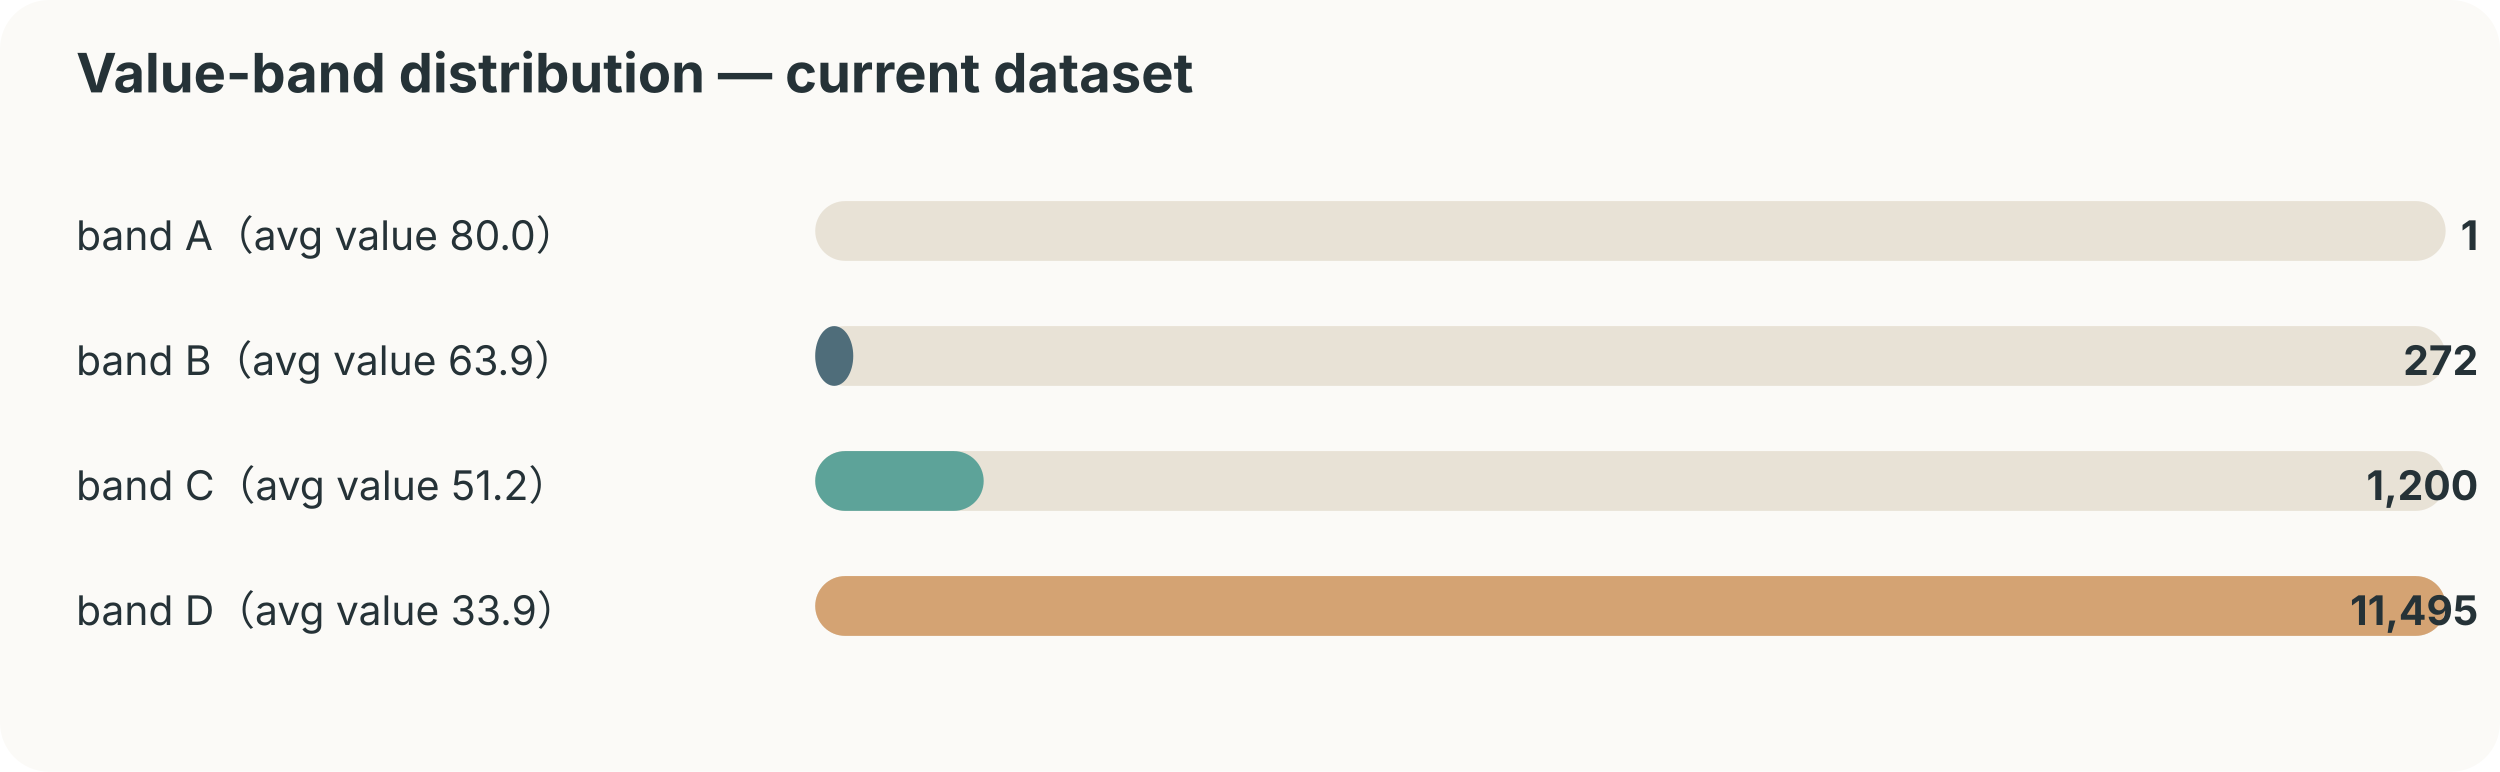
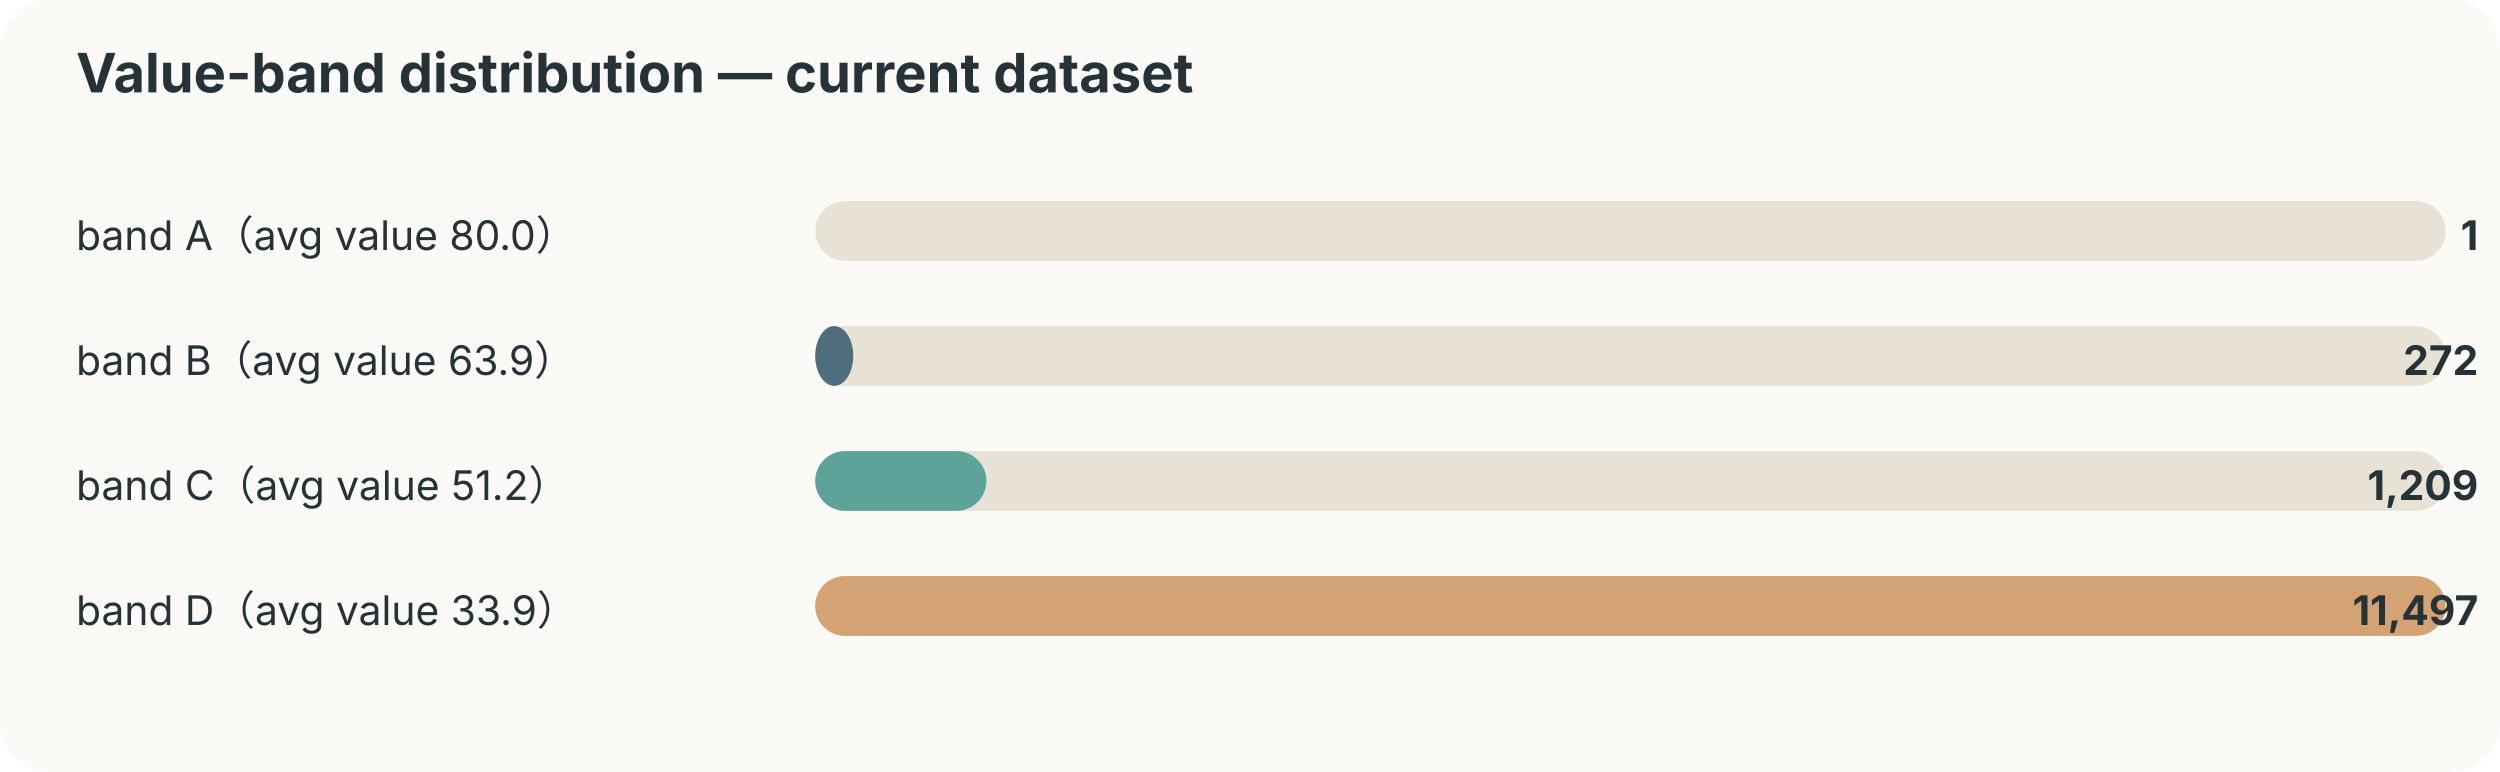
<svg xmlns="http://www.w3.org/2000/svg" width="920" height="284" viewBox="0 0 920 284">
  <style>text{font-family:-apple-system,BlinkMacSystemFont,"Segoe UI",sans-serif;fill:#253237} .muted{fill:#6b7a80;font-size:12px}</style>
  <rect width="100%" height="100%" rx="18" fill="#fbfaf7" />
  <text x="28" y="34" font-size="20" font-weight="700">Value-band distribution — current dataset</text>
  <text x="28" y="92" font-size="15">band A（avg value 80.0）</text>
  <rect x="300" y="74" width="600" height="22" rx="11" fill="#e8e2d6" />
  <rect x="300" y="74" width="0" height="22" rx="11" fill="#ef8354" />
  <text x="912" y="92" text-anchor="end" font-size="15" font-weight="700">1</text>
  <text x="28" y="138" font-size="15">band B（avg value 63.9）</text>
  <rect x="300" y="120" width="600" height="22" rx="11" fill="#e8e2d6" />
  <rect x="300" y="120" width="14" height="22" rx="11" fill="#4f6d7a" />
  <text x="912" y="138" text-anchor="end" font-size="15" font-weight="700">272</text>
  <text x="28" y="184" font-size="15">band C（avg value 51.2）</text>
  <rect x="300" y="166" width="600" height="22" rx="11" fill="#e8e2d6" />
-   <rect x="300" y="166" width="62" height="22" rx="11" fill="#5da399" />
-   <text x="912" y="184" text-anchor="end" font-size="15" font-weight="700">1,200</text>
+   <rect x="300" y="166" width="63" height="22" rx="11" fill="#5da399" />
+   <text x="912" y="184" text-anchor="end" font-size="15" font-weight="700">1,209</text>
  <text x="28" y="230" font-size="15">band D（avg value 33.9）</text>
  <rect x="300" y="212" width="600" height="22" rx="11" fill="#e8e2d6" />
  <rect x="300" y="212" width="600" height="22" rx="11" fill="#d4a373" />
-   <text x="912" y="230" text-anchor="end" font-size="15" font-weight="700">11,495</text>
+   <text x="912" y="230" text-anchor="end" font-size="15" font-weight="700">11,497</text>
</svg>
